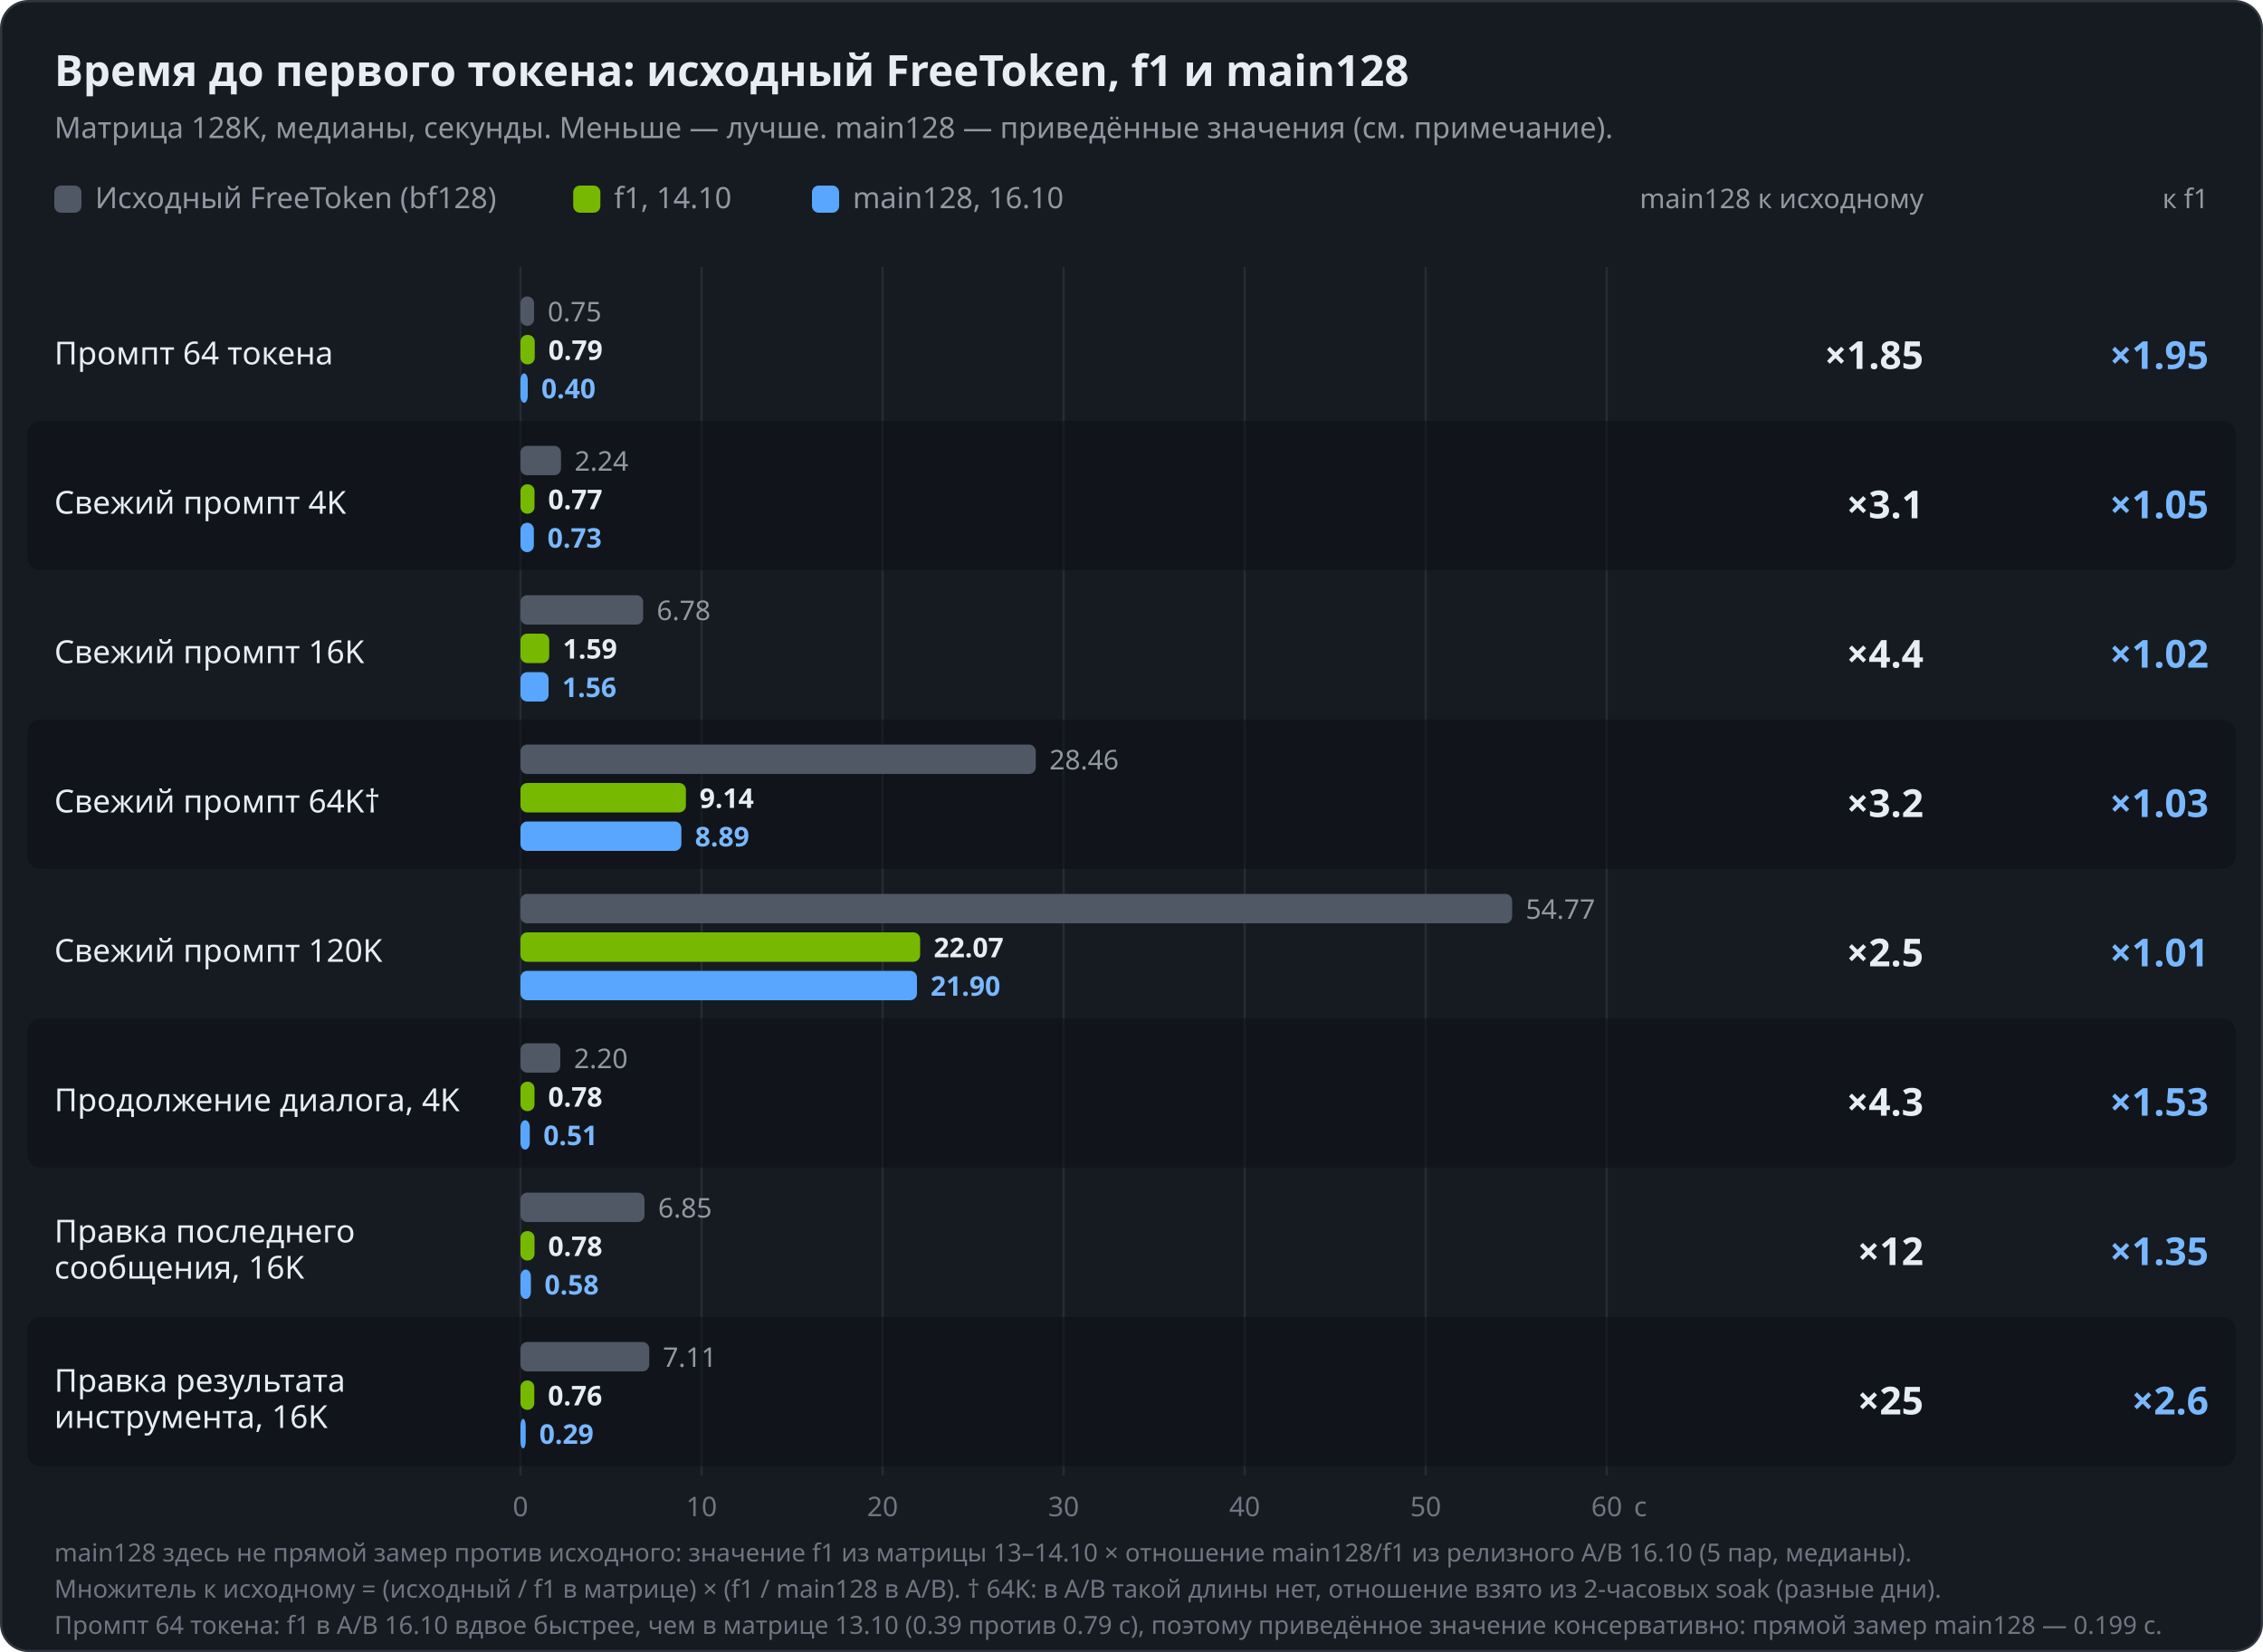
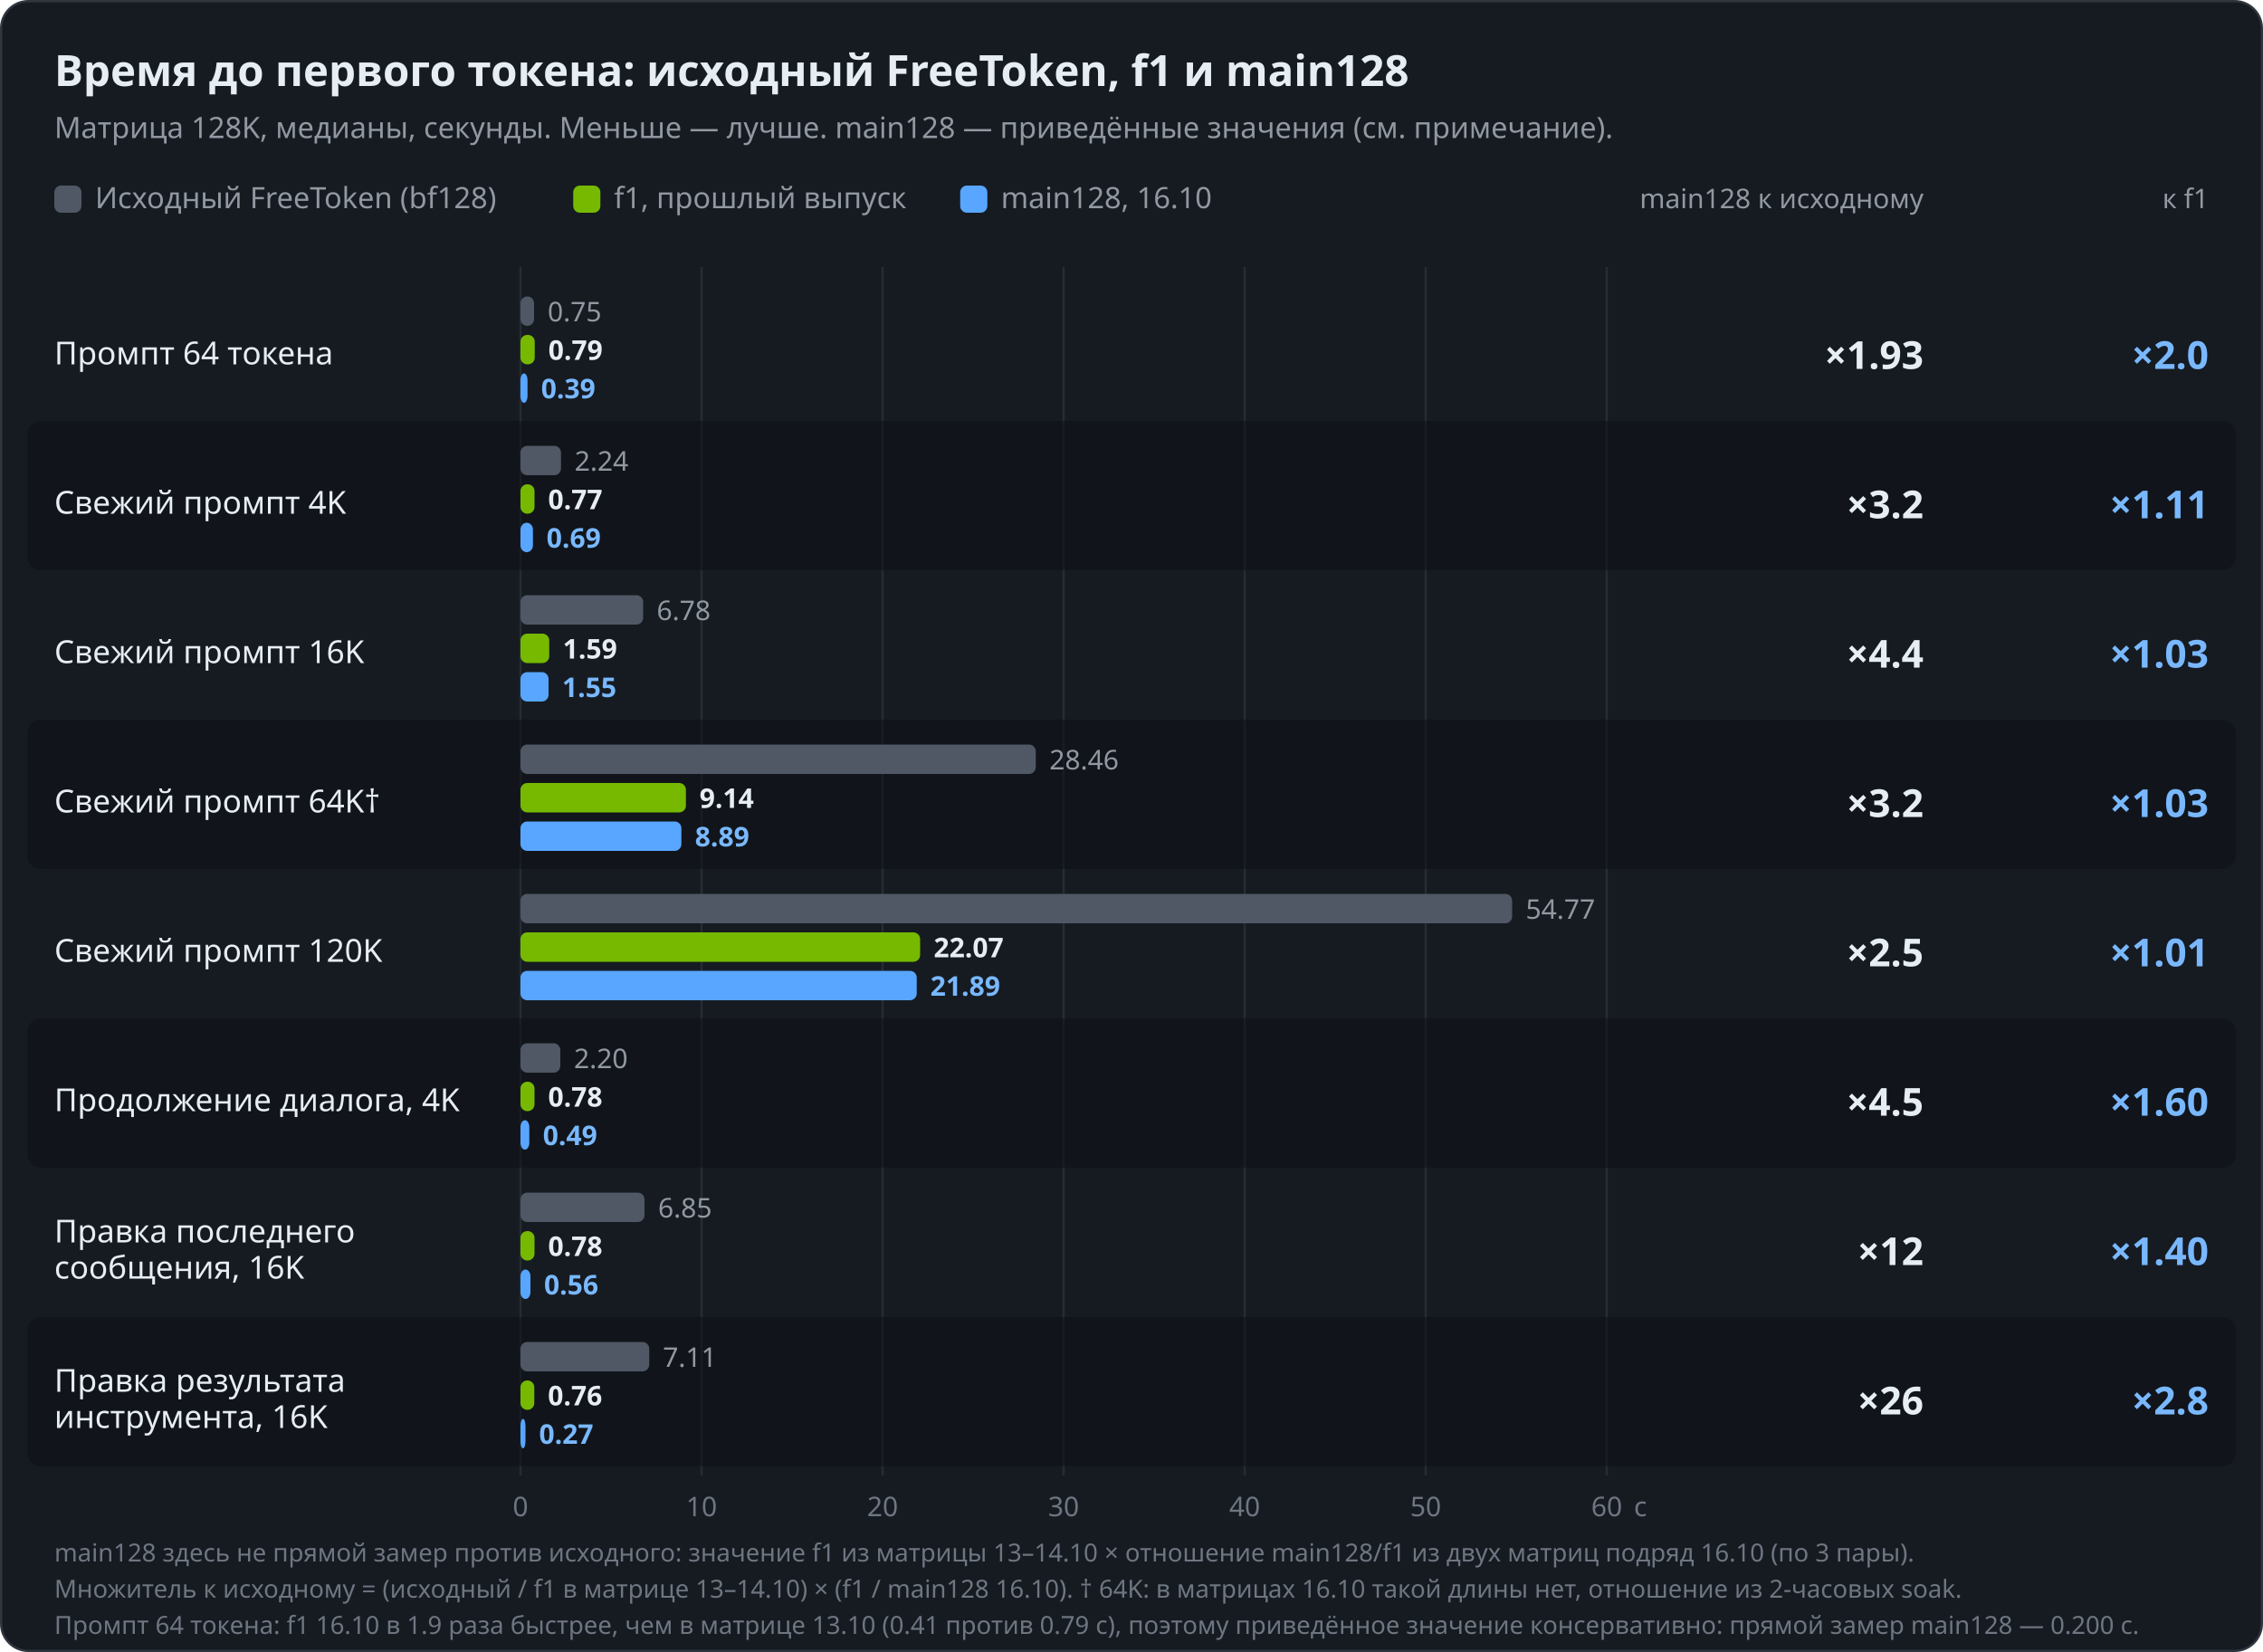
<svg xmlns="http://www.w3.org/2000/svg" width="1000" height="730" viewBox="0 0 1000 730" font-family="-apple-system,BlinkMacSystemFont,'Segoe UI','Noto Sans',Helvetica,Arial,sans-serif" role="img" aria-label="Время до первого токена: исходный FreeToken, f1 и main128">
  <rect x="0.5" y="0.5" width="999" height="729" rx="12" fill="#161b22" stroke="#30363d" />
  <text x="24.0" y="38.0" font-size="19" fill="#e6edf3" text-anchor="start" font-weight="600">Время до первого токена: исходный FreeToken, f1 и main128</text>
  <text x="24.0" y="61.0" font-size="13" fill="#9198a1" text-anchor="start">Матрица 128K, медианы, секунды. Меньше — лучше. main128 — приведённые значения (см. примечание).</text>
  <rect x="24.0" y="82.0" width="12.0" height="12.0" rx="3" fill="#4f5864" />
  <text x="42.0" y="92.0" font-size="13" fill="#9198a1" text-anchor="start">Исходный FreeToken (bf128)</text>
  <rect x="253.3" y="82.0" width="12.0" height="12.0" rx="3" fill="#76b900" />
-   <text x="271.3" y="92.0" font-size="13" fill="#9198a1" text-anchor="start">f1, 14.10</text>
-   <rect x="358.8" y="82.0" width="12.0" height="12.0" rx="3" fill="#58a6ff" />
-   <text x="376.8" y="92.0" font-size="13" fill="#9198a1" text-anchor="start">main128, 16.10</text>
+   <text x="271.3" y="92.0" font-size="13" fill="#9198a1" text-anchor="start">f1, прошлый выпуск</text>
+   <rect x="424.3" y="82.0" width="12.0" height="12.0" rx="3" fill="#58a6ff" />
+   <text x="442.3" y="92.0" font-size="13" fill="#9198a1" text-anchor="start">main128, 16.10</text>
  <text x="850.0" y="92.0" font-size="12" fill="#9198a1" text-anchor="end">main128 к исходному</text>
  <text x="976.0" y="92.0" font-size="12" fill="#9198a1" text-anchor="end">к f1</text>
  <line x1="230.0" y1="118.0" x2="230.0" y2="652.0" stroke="#262c34" stroke-width="1" />
  <text x="230.0" y="670.0" font-size="12" fill="#6e7681" text-anchor="middle">0</text>
  <line x1="310.0" y1="118.0" x2="310.0" y2="652.0" stroke="#262c34" stroke-width="1" />
  <text x="310.0" y="670.0" font-size="12" fill="#6e7681" text-anchor="middle">10</text>
  <line x1="390.0" y1="118.0" x2="390.0" y2="652.0" stroke="#262c34" stroke-width="1" />
  <text x="390.0" y="670.0" font-size="12" fill="#6e7681" text-anchor="middle">20</text>
  <line x1="470.0" y1="118.0" x2="470.0" y2="652.0" stroke="#262c34" stroke-width="1" />
  <text x="470.0" y="670.0" font-size="12" fill="#6e7681" text-anchor="middle">30</text>
  <line x1="550.0" y1="118.0" x2="550.0" y2="652.0" stroke="#262c34" stroke-width="1" />
  <text x="550.0" y="670.0" font-size="12" fill="#6e7681" text-anchor="middle">40</text>
  <line x1="630.0" y1="118.0" x2="630.0" y2="652.0" stroke="#262c34" stroke-width="1" />
  <text x="630.0" y="670.0" font-size="12" fill="#6e7681" text-anchor="middle">50</text>
  <line x1="710.0" y1="118.0" x2="710.0" y2="652.0" stroke="#262c34" stroke-width="1" />
  <text x="710.0" y="670.0" font-size="12" fill="#6e7681" text-anchor="middle">60</text>
  <text x="722.0" y="670.0" font-size="12" fill="#6e7681" text-anchor="start">с</text>
  <text x="24.0" y="161.0" font-size="14" fill="#e6edf3" text-anchor="start">Промпт 64 токена</text>
  <rect x="230.0" y="131.0" width="6.0" height="13.0" rx="3" fill="#4f5864" />
  <text x="242.0" y="142.0" font-size="12" fill="#9198a1" text-anchor="start">0.75</text>
  <rect x="230.0" y="148.0" width="6.3" height="13.0" rx="3" fill="#76b900" />
  <text x="242.3" y="159.0" font-size="12" fill="#e6edf3" text-anchor="start" font-weight="600">0.79</text>
-   <rect x="230.0" y="165.0" width="3.2" height="13.0" rx="3" fill="#58a6ff" />
-   <text x="239.2" y="176.0" font-size="12" fill="#79b8ff" text-anchor="start" font-weight="600">0.40</text>
-   <text x="850.0" y="163.0" font-size="17" fill="#e6edf3" text-anchor="end" font-weight="700">×1.85</text>
-   <text x="976.0" y="163.0" font-size="17" fill="#79b8ff" text-anchor="end" font-weight="700">×1.95</text>
+   <rect x="230.0" y="165.0" width="3.1" height="13.0" rx="3" fill="#58a6ff" />
+   <text x="239.1" y="176.0" font-size="12" fill="#79b8ff" text-anchor="start" font-weight="600">0.39</text>
+   <text x="850.0" y="163.0" font-size="17" fill="#e6edf3" text-anchor="end" font-weight="700">×1.93</text>
+   <text x="976.0" y="163.0" font-size="17" fill="#79b8ff" text-anchor="end" font-weight="700">×2.0</text>
  <rect x="12.0" y="186.0" width="976.0" height="66.0" rx="6" fill="#0d1117" fill-opacity="0.55" />
  <text x="24.0" y="227.0" font-size="14" fill="#e6edf3" text-anchor="start">Свежий промпт 4K</text>
  <rect x="230.0" y="197.0" width="17.9" height="13.0" rx="3" fill="#4f5864" />
  <text x="253.9" y="208.0" font-size="12" fill="#9198a1" text-anchor="start">2.24</text>
  <rect x="230.0" y="214.0" width="6.2" height="13.0" rx="3" fill="#76b900" />
  <text x="242.2" y="225.0" font-size="12" fill="#e6edf3" text-anchor="start" font-weight="600">0.77</text>
-   <rect x="230.0" y="231.0" width="5.9" height="13.0" rx="3" fill="#58a6ff" />
-   <text x="241.9" y="242.0" font-size="12" fill="#79b8ff" text-anchor="start" font-weight="600">0.73</text>
-   <text x="850.0" y="229.0" font-size="17" fill="#e6edf3" text-anchor="end" font-weight="700">×3.1</text>
-   <text x="976.0" y="229.0" font-size="17" fill="#79b8ff" text-anchor="end" font-weight="700">×1.05</text>
+   <rect x="230.0" y="231.0" width="5.5" height="13.0" rx="3" fill="#58a6ff" />
+   <text x="241.5" y="242.0" font-size="12" fill="#79b8ff" text-anchor="start" font-weight="600">0.69</text>
+   <text x="850.0" y="229.0" font-size="17" fill="#e6edf3" text-anchor="end" font-weight="700">×3.2</text>
+   <text x="976.0" y="229.0" font-size="17" fill="#79b8ff" text-anchor="end" font-weight="700">×1.11</text>
  <text x="24.0" y="293.0" font-size="14" fill="#e6edf3" text-anchor="start">Свежий промпт 16K</text>
  <rect x="230.0" y="263.0" width="54.2" height="13.0" rx="3" fill="#4f5864" />
  <text x="290.2" y="274.0" font-size="12" fill="#9198a1" text-anchor="start">6.78</text>
  <rect x="230.0" y="280.0" width="12.7" height="13.0" rx="3" fill="#76b900" />
  <text x="248.7" y="291.0" font-size="12" fill="#e6edf3" text-anchor="start" font-weight="600">1.59</text>
  <rect x="230.0" y="297.0" width="12.4" height="13.0" rx="3" fill="#58a6ff" />
-   <text x="248.4" y="308.0" font-size="12" fill="#79b8ff" text-anchor="start" font-weight="600">1.56</text>
+   <text x="248.4" y="308.0" font-size="12" fill="#79b8ff" text-anchor="start" font-weight="600">1.55</text>
  <text x="850.0" y="295.0" font-size="17" fill="#e6edf3" text-anchor="end" font-weight="700">×4.4</text>
-   <text x="976.0" y="295.0" font-size="17" fill="#79b8ff" text-anchor="end" font-weight="700">×1.02</text>
+   <text x="976.0" y="295.0" font-size="17" fill="#79b8ff" text-anchor="end" font-weight="700">×1.03</text>
  <rect x="12.0" y="318.0" width="976.0" height="66.0" rx="6" fill="#0d1117" fill-opacity="0.55" />
  <text x="24.0" y="359.0" font-size="14" fill="#e6edf3" text-anchor="start">Свежий промпт 64K†</text>
  <rect x="230.0" y="329.0" width="227.7" height="13.0" rx="3" fill="#4f5864" />
  <text x="463.7" y="340.0" font-size="12" fill="#9198a1" text-anchor="start">28.46</text>
  <rect x="230.0" y="346.0" width="73.1" height="13.0" rx="3" fill="#76b900" />
  <text x="309.1" y="357.0" font-size="12" fill="#e6edf3" text-anchor="start" font-weight="600">9.14</text>
  <rect x="230.0" y="363.0" width="71.1" height="13.0" rx="3" fill="#58a6ff" />
  <text x="307.1" y="374.0" font-size="12" fill="#79b8ff" text-anchor="start" font-weight="600">8.89</text>
  <text x="850.0" y="361.0" font-size="17" fill="#e6edf3" text-anchor="end" font-weight="700">×3.2</text>
  <text x="976.0" y="361.0" font-size="17" fill="#79b8ff" text-anchor="end" font-weight="700">×1.03</text>
  <text x="24.0" y="425.0" font-size="14" fill="#e6edf3" text-anchor="start">Свежий промпт 120K</text>
  <rect x="230.0" y="395.0" width="438.2" height="13.0" rx="3" fill="#4f5864" />
  <text x="674.2" y="406.0" font-size="12" fill="#9198a1" text-anchor="start">54.77</text>
  <rect x="230.0" y="412.0" width="176.6" height="13.0" rx="3" fill="#76b900" />
  <text x="412.6" y="423.0" font-size="12" fill="#e6edf3" text-anchor="start" font-weight="600">22.07</text>
-   <rect x="230.0" y="429.0" width="175.2" height="13.0" rx="3" fill="#58a6ff" />
-   <text x="411.2" y="440.0" font-size="12" fill="#79b8ff" text-anchor="start" font-weight="600">21.90</text>
+   <rect x="230.0" y="429.0" width="175.1" height="13.0" rx="3" fill="#58a6ff" />
+   <text x="411.1" y="440.0" font-size="12" fill="#79b8ff" text-anchor="start" font-weight="600">21.89</text>
  <text x="850.0" y="427.0" font-size="17" fill="#e6edf3" text-anchor="end" font-weight="700">×2.5</text>
  <text x="976.0" y="427.0" font-size="17" fill="#79b8ff" text-anchor="end" font-weight="700">×1.01</text>
  <rect x="12.0" y="450.0" width="976.0" height="66.0" rx="6" fill="#0d1117" fill-opacity="0.55" />
  <text x="24.0" y="491.0" font-size="14" fill="#e6edf3" text-anchor="start">Продолжение диалога, 4K</text>
  <rect x="230.0" y="461.0" width="17.6" height="13.0" rx="3" fill="#4f5864" />
  <text x="253.6" y="472.0" font-size="12" fill="#9198a1" text-anchor="start">2.20</text>
  <rect x="230.0" y="478.0" width="6.2" height="13.0" rx="3" fill="#76b900" />
  <text x="242.2" y="489.0" font-size="12" fill="#e6edf3" text-anchor="start" font-weight="600">0.78</text>
-   <rect x="230.0" y="495.0" width="4.1" height="13.0" rx="3" fill="#58a6ff" />
-   <text x="240.1" y="506.0" font-size="12" fill="#79b8ff" text-anchor="start" font-weight="600">0.51</text>
-   <text x="850.0" y="493.0" font-size="17" fill="#e6edf3" text-anchor="end" font-weight="700">×4.3</text>
-   <text x="976.0" y="493.0" font-size="17" fill="#79b8ff" text-anchor="end" font-weight="700">×1.53</text>
+   <rect x="230.0" y="495.0" width="3.9" height="13.0" rx="3" fill="#58a6ff" />
+   <text x="239.9" y="506.0" font-size="12" fill="#79b8ff" text-anchor="start" font-weight="600">0.49</text>
+   <text x="850.0" y="493.0" font-size="17" fill="#e6edf3" text-anchor="end" font-weight="700">×4.5</text>
+   <text x="976.0" y="493.0" font-size="17" fill="#79b8ff" text-anchor="end" font-weight="700">×1.60</text>
  <text x="24.0" y="549.0" font-size="14" fill="#e6edf3" text-anchor="start">Правка последнего</text>
  <text x="24.0" y="565.0" font-size="14" fill="#e6edf3" text-anchor="start">сообщения, 16K</text>
  <rect x="230.0" y="527.0" width="54.8" height="13.0" rx="3" fill="#4f5864" />
  <text x="290.8" y="538.0" font-size="12" fill="#9198a1" text-anchor="start">6.85</text>
  <rect x="230.0" y="544.0" width="6.2" height="13.0" rx="3" fill="#76b900" />
  <text x="242.2" y="555.0" font-size="12" fill="#e6edf3" text-anchor="start" font-weight="600">0.78</text>
-   <rect x="230.0" y="561.0" width="4.6" height="13.0" rx="3" fill="#58a6ff" />
-   <text x="240.6" y="572.0" font-size="12" fill="#79b8ff" text-anchor="start" font-weight="600">0.58</text>
+   <rect x="230.0" y="561.0" width="4.4" height="13.0" rx="3" fill="#58a6ff" />
+   <text x="240.4" y="572.0" font-size="12" fill="#79b8ff" text-anchor="start" font-weight="600">0.56</text>
  <text x="850.0" y="559.0" font-size="17" fill="#e6edf3" text-anchor="end" font-weight="700">×12</text>
-   <text x="976.0" y="559.0" font-size="17" fill="#79b8ff" text-anchor="end" font-weight="700">×1.35</text>
+   <text x="976.0" y="559.0" font-size="17" fill="#79b8ff" text-anchor="end" font-weight="700">×1.40</text>
  <rect x="12.0" y="582.0" width="976.0" height="66.0" rx="6" fill="#0d1117" fill-opacity="0.55" />
  <text x="24.0" y="615.0" font-size="14" fill="#e6edf3" text-anchor="start">Правка результата</text>
  <text x="24.0" y="631.0" font-size="14" fill="#e6edf3" text-anchor="start">инструмента, 16K</text>
  <rect x="230.0" y="593.0" width="56.9" height="13.0" rx="3" fill="#4f5864" />
  <text x="292.9" y="604.0" font-size="12" fill="#9198a1" text-anchor="start">7.11</text>
  <rect x="230.0" y="610.0" width="6.1" height="13.0" rx="3" fill="#76b900" />
  <text x="242.1" y="621.0" font-size="12" fill="#e6edf3" text-anchor="start" font-weight="600">0.76</text>
-   <rect x="230.0" y="627.0" width="2.3" height="13.0" rx="3" fill="#58a6ff" />
-   <text x="238.3" y="638.0" font-size="12" fill="#79b8ff" text-anchor="start" font-weight="600">0.29</text>
-   <text x="850.0" y="625.0" font-size="17" fill="#e6edf3" text-anchor="end" font-weight="700">×25</text>
-   <text x="976.0" y="625.0" font-size="17" fill="#79b8ff" text-anchor="end" font-weight="700">×2.6</text>
-   <text x="24.0" y="690.0" font-size="11" fill="#6e7681" text-anchor="start">main128 здесь не прямой замер против исходного: значение f1 из матрицы 13–14.10 × отношение main128/f1 из релизного A/B 16.10 (5 пар, медианы).</text>
-   <text x="24.0" y="706.0" font-size="11" fill="#6e7681" text-anchor="start">Множитель к исходному = (исходный / f1 в матрице) × (f1 / main128 в A/B). † 64K: в A/B такой длины нет, отношение взято из 2-часовых soak (разные дни).</text>
-   <text x="24.0" y="722.0" font-size="11" fill="#6e7681" text-anchor="start">Промпт 64 токена: f1 в A/B 16.10 вдвое быстрее, чем в матрице 13.10 (0.39 против 0.79 с), поэтому приведённое значение консервативно: прямой замер main128 — 0.199 с.</text>
+   <rect x="230.0" y="627.0" width="2.2" height="13.0" rx="3" fill="#58a6ff" />
+   <text x="238.2" y="638.0" font-size="12" fill="#79b8ff" text-anchor="start" font-weight="600">0.27</text>
+   <text x="850.0" y="625.0" font-size="17" fill="#e6edf3" text-anchor="end" font-weight="700">×26</text>
+   <text x="976.0" y="625.0" font-size="17" fill="#79b8ff" text-anchor="end" font-weight="700">×2.8</text>
+   <text x="24.0" y="690.0" font-size="11" fill="#6e7681" text-anchor="start">main128 здесь не прямой замер против исходного: значение f1 из матрицы 13–14.10 × отношение main128/f1 из двух матриц подряд 16.10 (по 3 пары).</text>
+   <text x="24.0" y="706.0" font-size="11" fill="#6e7681" text-anchor="start">Множитель к исходному = (исходный / f1 в матрице 13–14.10) × (f1 / main128 16.10). † 64K: в матрицах 16.10 такой длины нет, отношение из 2-часовых soak.</text>
+   <text x="24.0" y="722.0" font-size="11" fill="#6e7681" text-anchor="start">Промпт 64 токена: f1 16.10 в 1.9 раза быстрее, чем в матрице 13.10 (0.41 против 0.79 с), поэтому приведённое значение консервативно: прямой замер main128 — 0.200 с.</text>
</svg>
